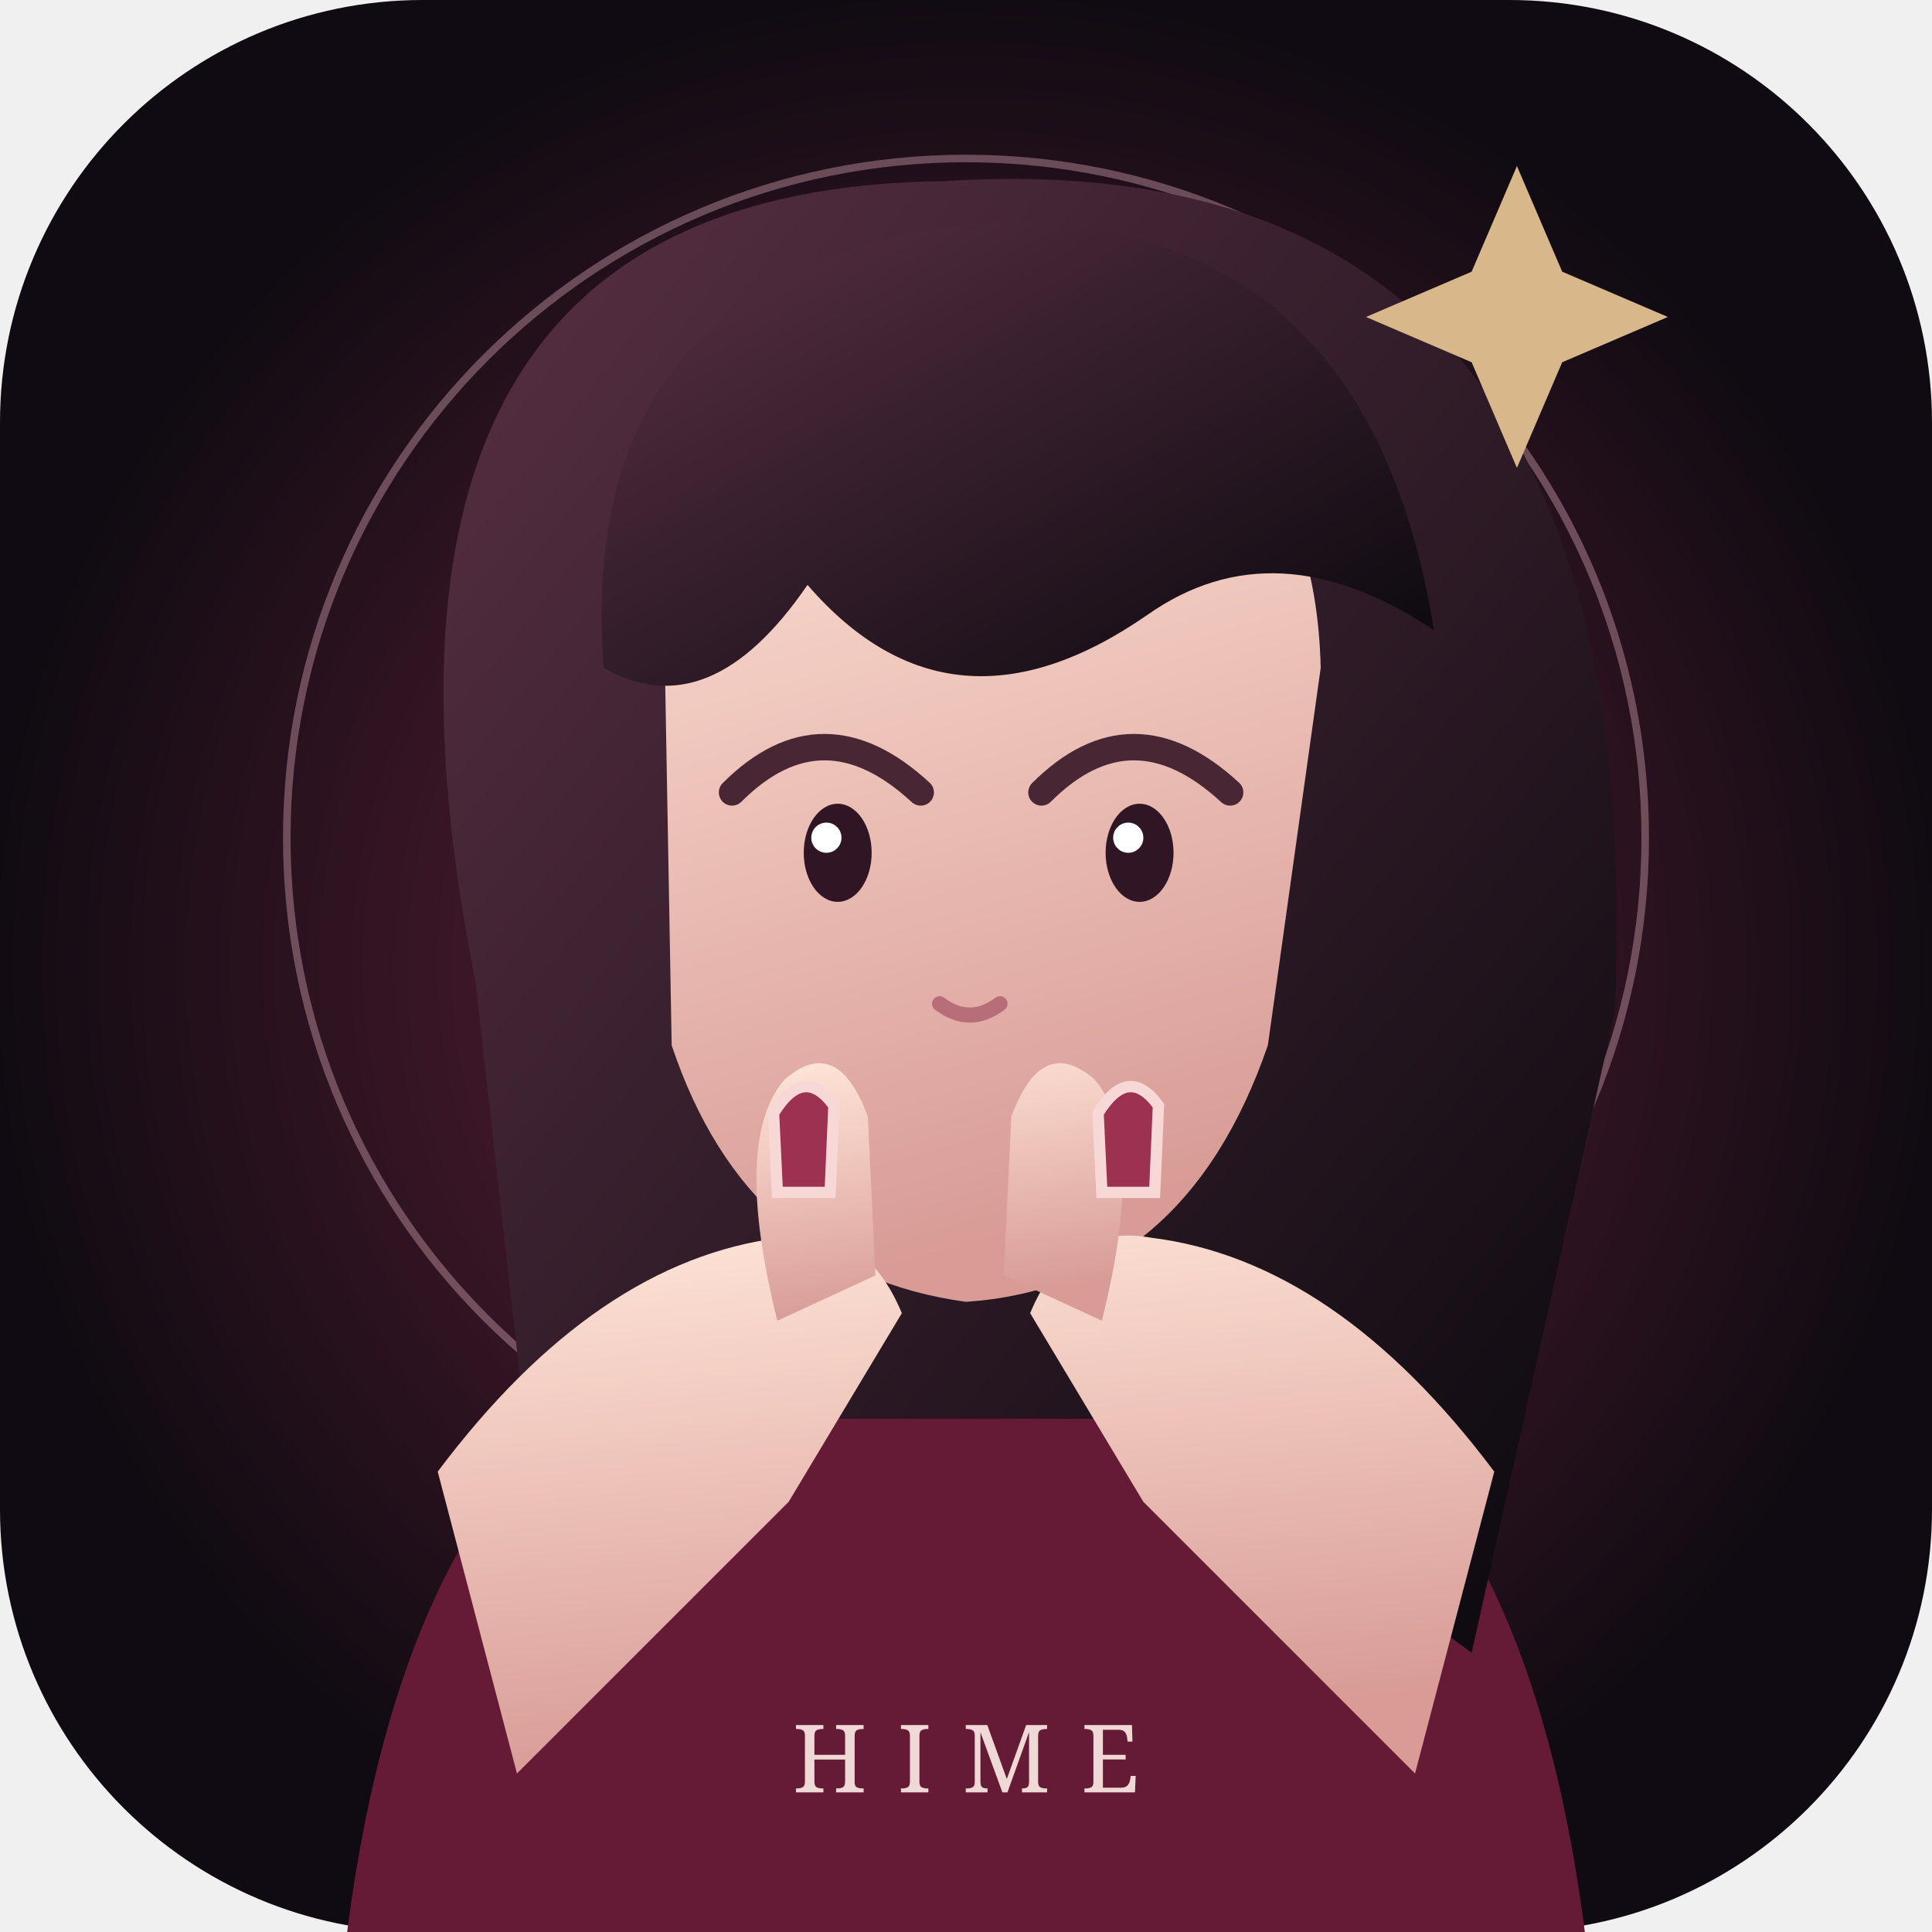
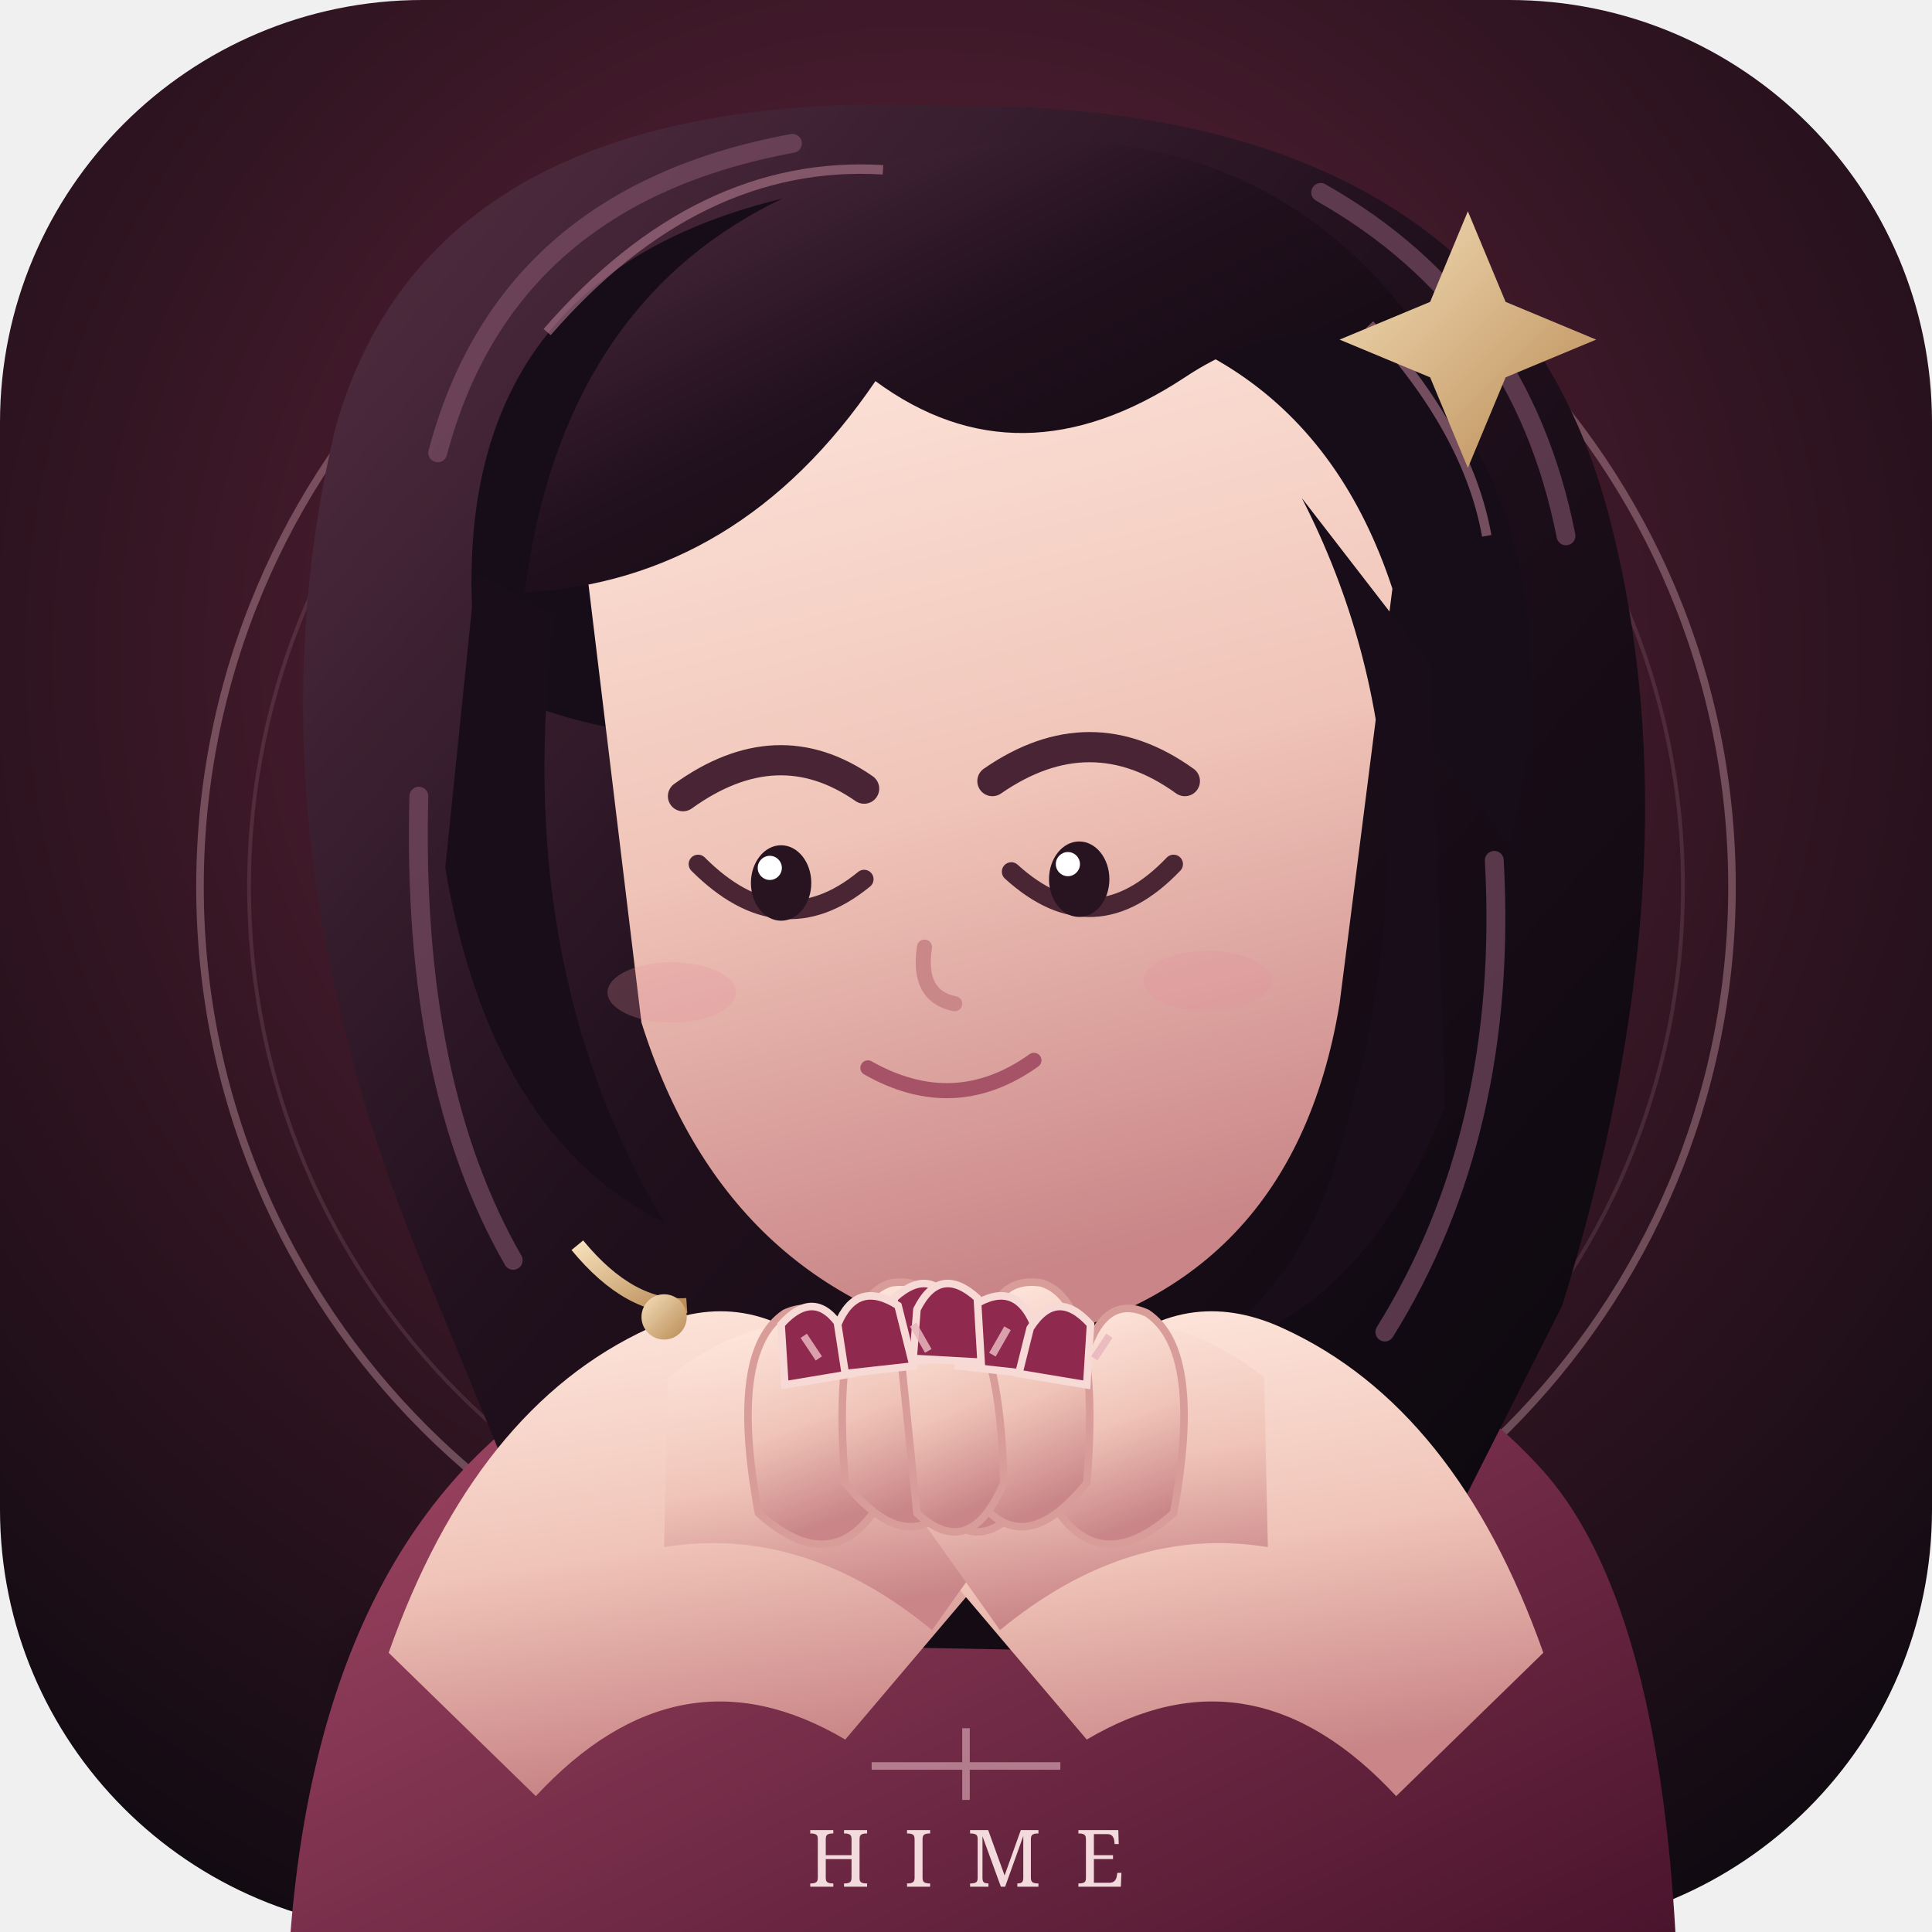
<svg xmlns="http://www.w3.org/2000/svg" viewBox="0 0 512 512">
  <defs>
-     <radialGradient id="b">
-       <stop stop-color="#68223d" />
-       <stop offset="1" stop-color="#100b12" />
+     <radialGradient id="bg" cx="48%" cy="34%" r="75%">
+       <stop stop-color="#68263f" />
+       <stop offset=".58" stop-color="#321522" />
+       <stop offset="1" stop-color="#100a11" />
    </radialGradient>
-     <linearGradient id="h" x2="1" y2="1">
-       <stop stop-color="#593044" />
-       <stop offset="1" stop-color="#09080d" />
+     <linearGradient id="hair" x1="0" y1="0" x2="1" y2="1">
+       <stop stop-color="#563044" />
+       <stop offset=".45" stop-color="#21101d" />
+       <stop offset="1" stop-color="#09070c" />
    </linearGradient>
-     <linearGradient id="s" x2=".2" y2="1">
-       <stop stop-color="#ffe5d8" />
-       <stop offset="1" stop-color="#d89b96" />
+     <linearGradient id="skin" x1="0" y1="0" x2=".2" y2="1">
+       <stop stop-color="#ffe9df" />
+       <stop offset=".55" stop-color="#f0c4b8" />
+       <stop offset="1" stop-color="#c98587" />
    </linearGradient>
+     <linearGradient id="satin" x1="0" y1="0" x2="1" y2="1">
+       <stop stop-color="#a84b69" />
+       <stop offset="1" stop-color="#4b142d" />
+     </linearGradient>
+     <linearGradient id="gold" x1="0" y1="0" x2="1" y2="1">
+       <stop stop-color="#f5dfb9" />
+       <stop offset="1" stop-color="#b98a55" />
+     </linearGradient>
+     <filter id="shadow">
+       <feGaussianBlur stdDeviation="8" />
+     </filter>
  </defs>
-   <rect width="512" height="512" rx="112" fill="url(#b)" />
-   <circle cx="256" cy="222" r="180" fill="none" stroke="#d8a8b4" stroke-opacity=".4" stroke-width="2" />
-   <path d="M92 512q18-140 104-160h120q86 20 104 160" fill="#651a35" />
-   <path d="M126 260Q84 50 250 48q188-12 178 220l-38 170-84-62H194l-48 62Z" fill="url(#h)" />
-   <path d="M176 165q8-72 82-72 90 0 92 84l-14 100q-22 64-80 68-58-8-78-68Z" fill="url(#s)" />
-   <path d="M160 177q-8-104 98-118 104-4 122 108-42-28-76-4-52 36-90-8-26 38-54 22Z" fill="url(#h)" />
-   <path d="M194 210q24-24 50 0m32 0q24-24 50 0" fill="none" stroke="#482633" stroke-width="7" stroke-linecap="round" />
-   <ellipse cx="222" cy="226" rx="9" ry="13" fill="#301624" />
-   <ellipse cx="302" cy="226" rx="9" ry="13" fill="#301624" />
-   <circle cx="219" cy="222" r="4" fill="white" />
-   <circle cx="299" cy="222" r="4" fill="white" />
-   <path d="M249 266q8 6 16 0" fill="none" stroke="#b76e79" stroke-width="4" stroke-linecap="round" />
-   <path d="M116 390q42-56 91-62 22-4 32 20l-30 50-72 72Zm280 0q-42-56-91-62-22-4-32 20l30 50 72 72Z" fill="url(#s)" />
-   <path d="M206 350q-12-48 2-64 14-12 22 10l2 42m60 12q12-48-2-64-14-12-22 10l-2 42" fill="url(#s)" />
-   <g fill="#9c3152" stroke="#f8d8d6" stroke-width="3">
-     <path d="M205 295q8-13 16-2l-1 23h-14Z" />
-     <path d="M291 295q8-13 16-2l-1 23h-14Z" />
+   <rect width="512" height="512" rx="112" fill="url(#bg)" />
+   <circle cx="256" cy="235" r="203" fill="none" stroke="#d7a9b4" stroke-opacity=".38" stroke-width="2" />
+   <circle cx="256" cy="235" r="190" fill="none" stroke="#d7a9b4" stroke-opacity=".14" />
+   <ellipse cx="260" cy="444" rx="165" ry="28" fill="#08060b" opacity=".45" filter="url(#shadow)" />
+   <path d="M77 512q9-112 82-150 45-24 97-24 106-2 154 53 29 34 34 121Z" fill="url(#satin)" />
+   <path d="M111 333Q64 217 89 113 115 22 252 28q147-1 175 111 23 91-13 207l-47 93-214-4Z" fill="url(#hair)" />
+   <path d="M127 181q-16-112 93-131 100-20 157 48 42 50 23 126-29-44-70-49-55 28-105-3-36 39-98 9Z" fill="#170d18" />
+   <path d="M155 147q22-66 101-67 88 0 113 76l-14 110q-13 79-91 91-71-13-94-86Z" fill="url(#skin)" />
+   <path d="M139 157q13-100 109-117 87-15 132 53-36-13-66 7-44 29-82 1-36 53-93 56Z" fill="url(#hair)" />
+   <path d="M147 163q-12 92 29 161-46-23-58-94l8-78Z" fill="#180d19" />
+   <path d="M345 132q40 78 9 176-9 31-35 50 42-9 64-65l-4-117Z" fill="#180d19" />
+   <path d="M181 211q25-18 48-2m34-2q26-18 51 0" fill="none" stroke="#482434" stroke-width="8" stroke-linecap="round" />
+   <path d="M185 229q22 22 44 4m39-2q22 20 43-2" fill="none" stroke="#4a2634" stroke-width="5" stroke-linecap="round" />
+   <ellipse cx="207" cy="234" rx="8" ry="10" fill="#281421" />
+   <ellipse cx="286" cy="233" rx="8" ry="10" fill="#281421" />
+   <circle cx="204" cy="230" r="3.2" fill="#fff" />
+   <circle cx="283" cy="229" r="3.2" fill="#fff" />
+   <path d="M245 251q-2 13 8 15" fill="none" stroke="#c98788" stroke-width="4" stroke-linecap="round" />
+   <path d="M230 283q23 13 44-2" fill="none" stroke="#a65368" stroke-width="4" stroke-linecap="round" />
+   <ellipse cx="178" cy="263" rx="17" ry="8" fill="#e58f9a" opacity=".25" />
+   <ellipse cx="320" cy="260" rx="17" ry="8" fill="#e58f9a" opacity=".25" />
+   <path d="M116 120q18-68 94-82m140 13q53 30 65 91M111 211q-2 76 25 123m260-106q4 72-29 125" fill="none" stroke="#81536a" stroke-width="5" stroke-linecap="round" opacity=".62" />
+   <path d="M145 88q40-46 89-43m129 41q26 28 31 56" fill="none" stroke="#b27a8d" stroke-width="2.5" opacity=".6" />
+   <path d="M103 438q23-65 69-86 26-12 48 8l43 55-39 46q-44-26-82 15Z" fill="url(#skin)" />
+   <path d="M409 438q-23-65-69-86-26-12-48 8l-43 55 39 46q44-26 82 15Z" fill="url(#skin)" />
+   <path d="M177 365q31-24 55-7 20 14 37 43l-22 31q-34-28-71-22Z" fill="url(#skin)" />
+   <path d="M335 365q-31-24-55-7-20 14-37 43l22 31q34-28 71-22Z" fill="url(#skin)" />
+   <g fill="url(#skin)" stroke="#d99d99" stroke-width="2">
+     <path d="M201 401q-8-43 7-53 11-5 16 10l8 42q-12 18-31 1Z" />
+     <path d="M224 393q-4-48 12-53 13-2 15 15l2 42q-12 17-29-4Z" />
+     <path d="M246 393q1-45 16-48 13 1 11 17l-4 39q-14 13-23-8Z" />
+     <path d="M311 401q8-43-7-53-11-5-16 10l-8 42q12 18 31 1Z" />
+     <path d="M288 393q4-48-12-53-13-2-15 15l-2 42q12 17 29-4Z" />
+     <path d="M266 393q-1-45-16-48-13 1-11 17l4 39q14 13 23-8Z" />
  </g>
-   <path d="M390 72l12-28 12 28 28 12-28 12-12 28-12-28-28-12Z" fill="#d8b88b" />
-   <text x="256" y="475" text-anchor="middle" font-family="Georgia,serif" font-size="25" letter-spacing="8" fill="#f0d8d6">HIME</text>
+   <g fill="#8f294d" stroke="#f7d9d5" stroke-width="2">
+     <path d="M207 351q9-10 16 1l3 12-18 3Z" />
+     <path d="M237 344q10-9 16 3l1 13-18 1Z" />
+     <path d="M258 346q11-7 16 5l-2 13-18-2Z" />
+     <path d="M289 351q-9-10-16 1l-3 12 18 3Z" />
+     <path d="M259 344q-10-9-16 3l-1 13 18 1Z" />
+     <path d="M238 346q-11-7-16 5l2 13 18-2Z" />
+   </g>
+   <g fill="none" stroke="#e8b6bd" stroke-width="2" opacity=".85">
+     <path d="M213 354l4 6m25-9 4 7m21-6-4 7m31-5-4 6" />
+   </g>
+   <path d="M153 330q14 17 29 16" fill="none" stroke="url(#gold)" stroke-width="4" />
+   <circle cx="176" cy="349" r="6" fill="url(#gold)" />
+   <path d="M379 80l10-24 10 24 24 10-24 10-10 24-10-24-24-10Z" fill="url(#gold)" />
+   <path d="M256 458v19m-25-9h50" stroke="#d7a9b4" stroke-opacity=".65" stroke-width="2" />
+   <text x="256" y="500" text-anchor="middle" font-family="Georgia,serif" font-size="21" letter-spacing="9" fill="#f2dadd">HIME</text>
</svg>
